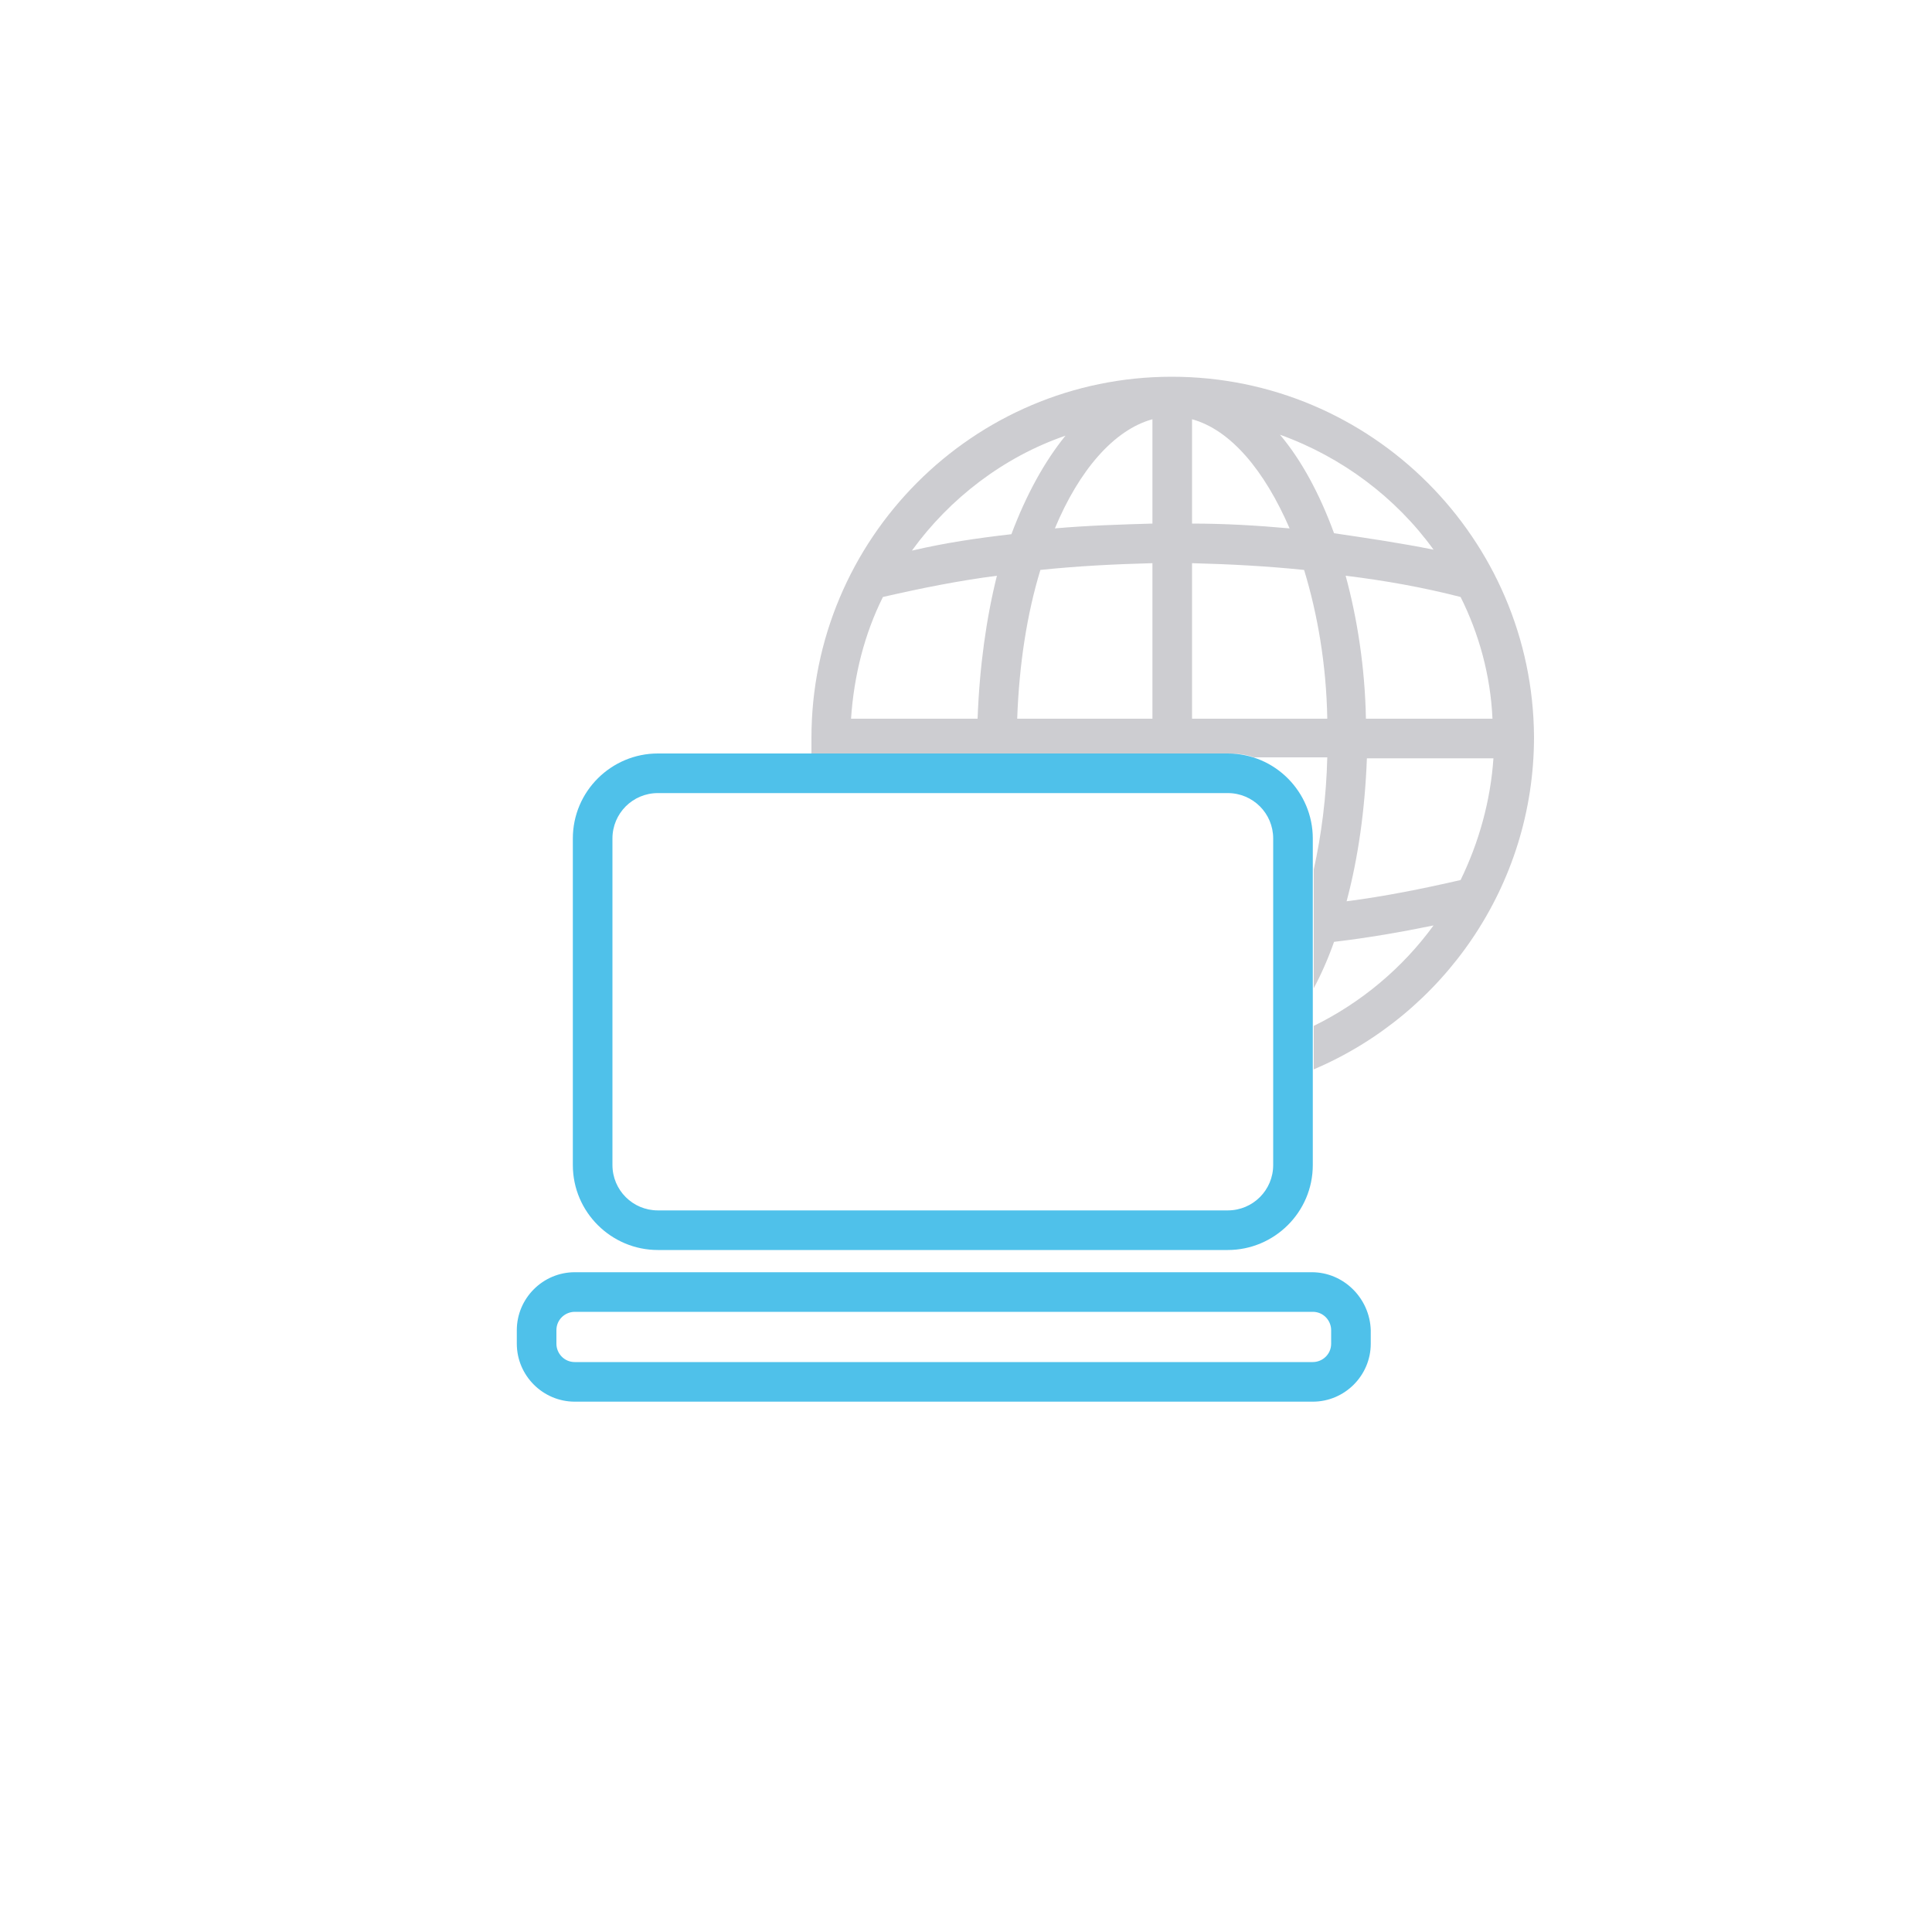
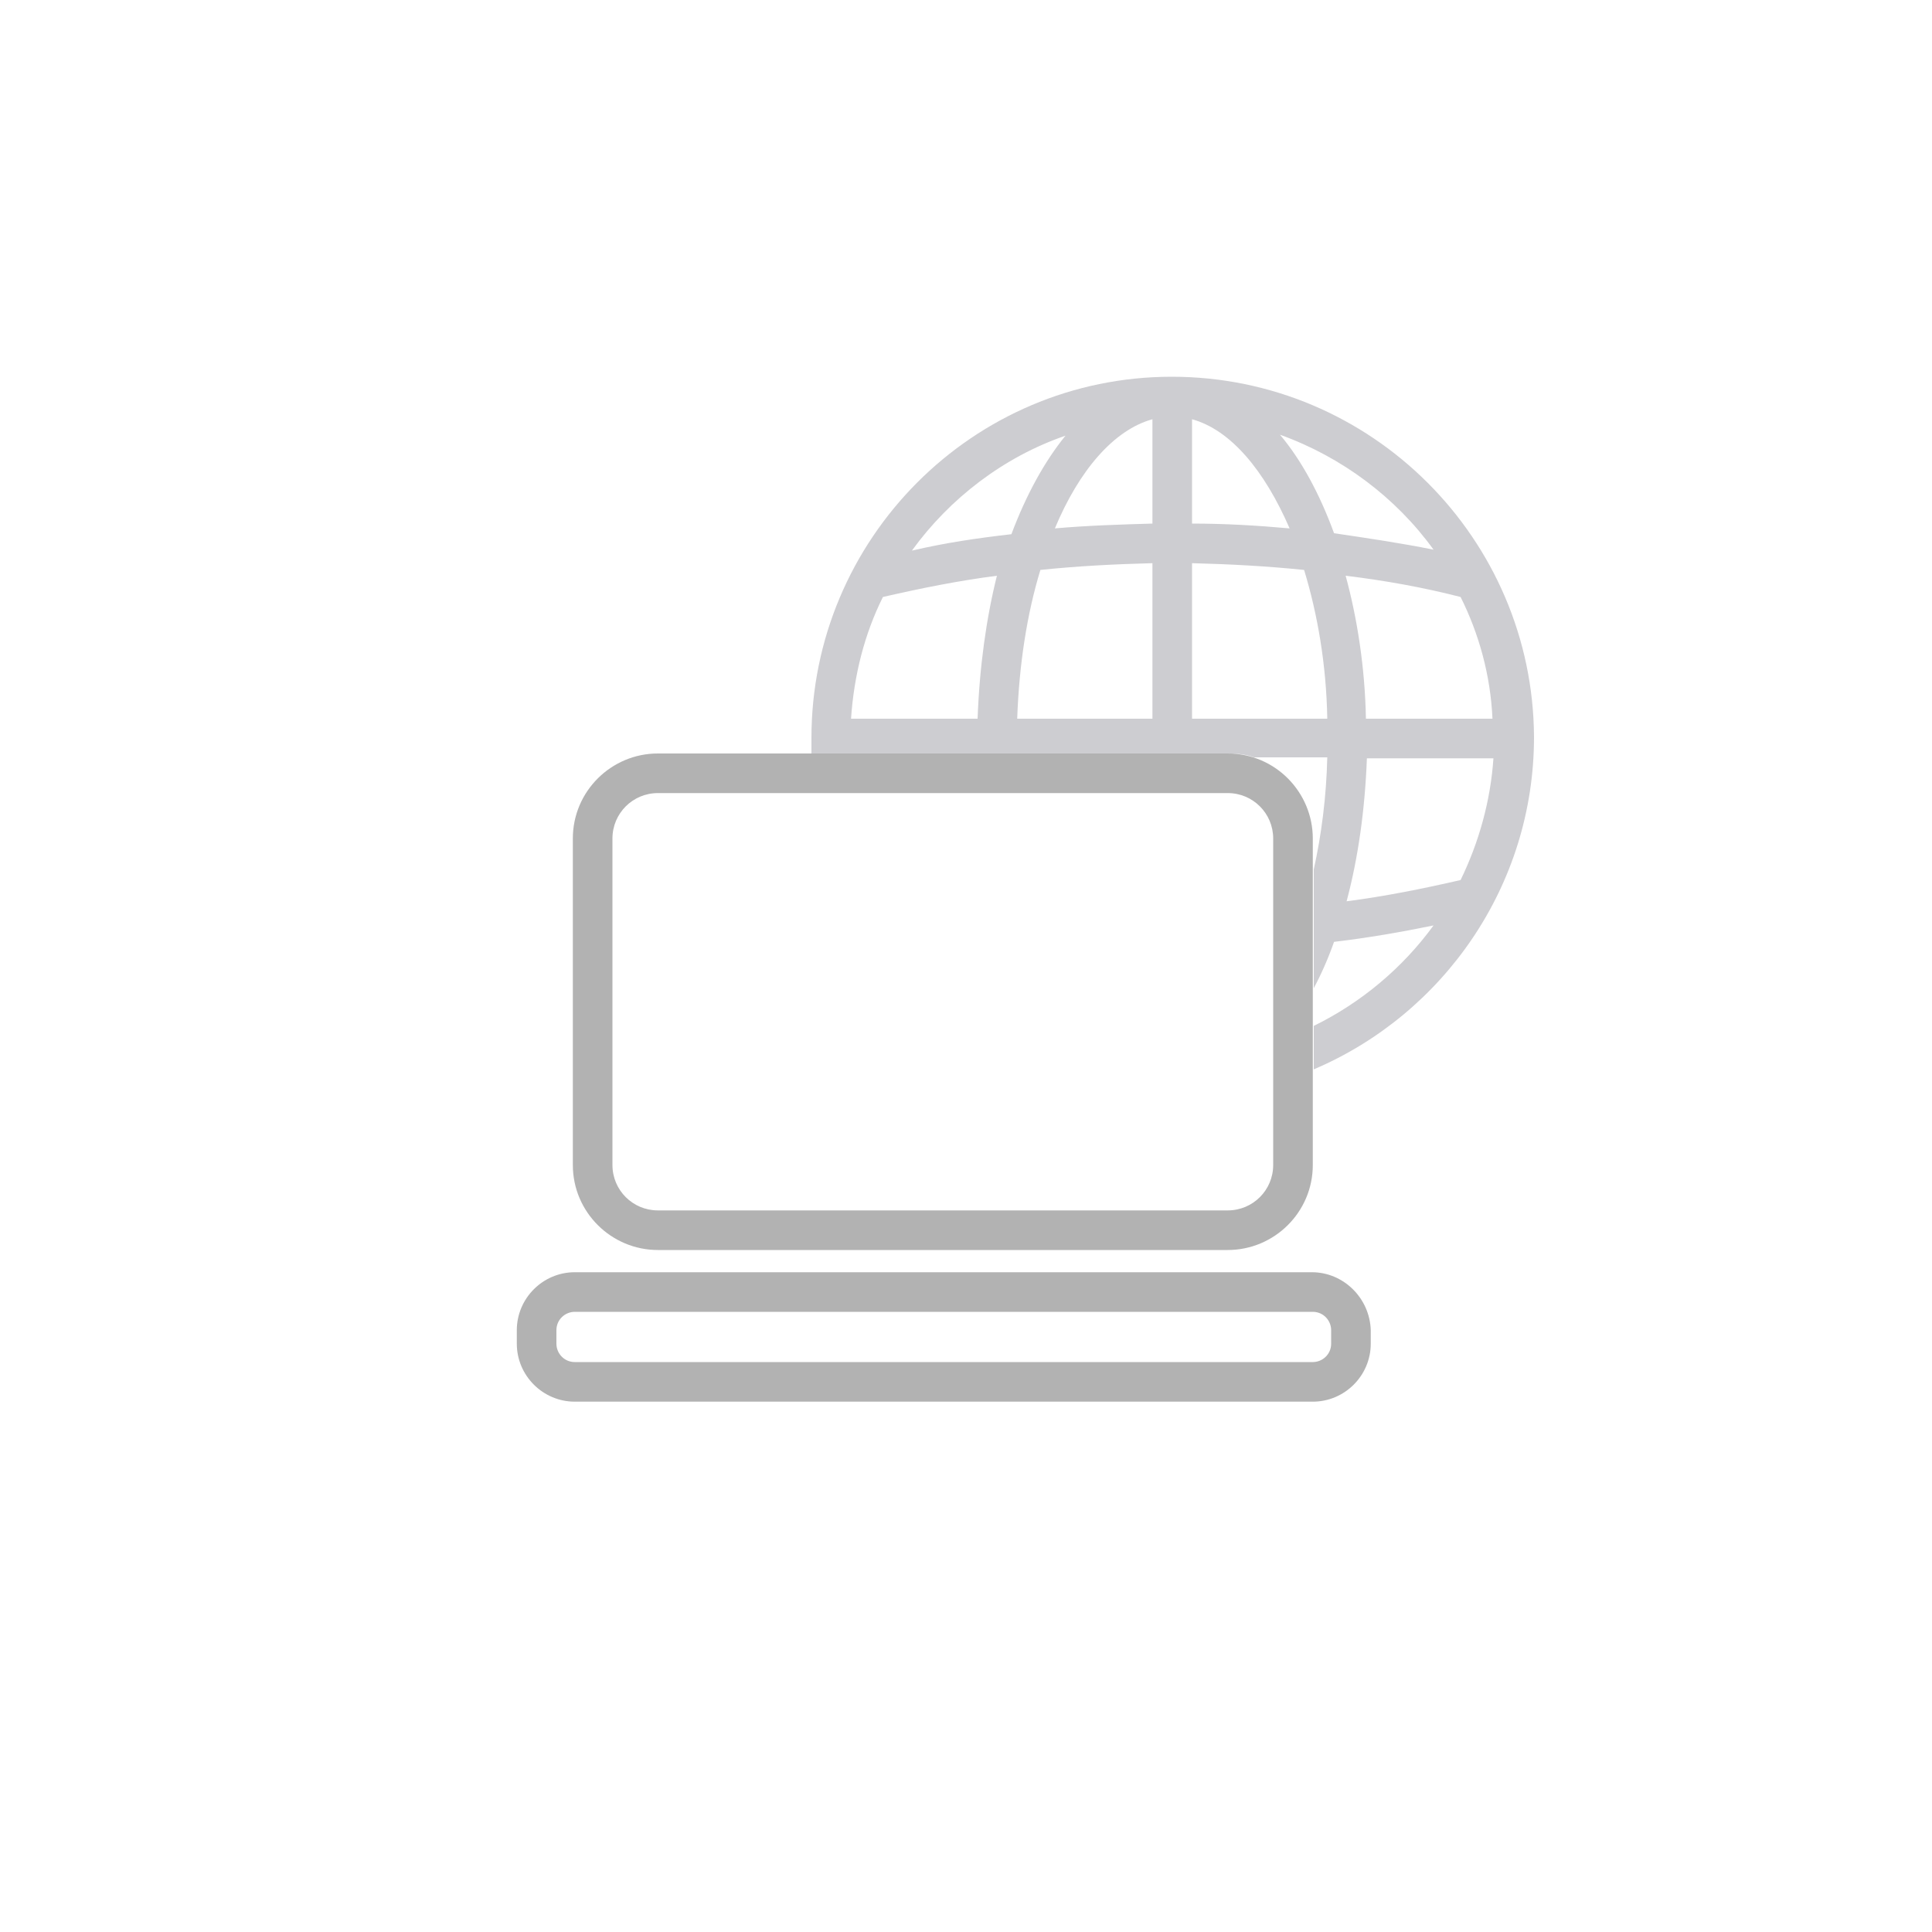
<svg xmlns="http://www.w3.org/2000/svg" version="1.1" id="Calque_1" x="0px" y="0px" viewBox="0 0 200 200" style="enable-background:new 0 0 200 200;" xml:space="preserve">
  <style type="text/css">
- 	.st0{fill:#4FC1EA;}
+ 	.st0{fill:#b2b2b2;}
	.st1{opacity:0.3;}
	.st2{fill:#585763;}
</style>
  <g id="XMLID_95_">
    <g id="XMLID_780_">
      <path id="XMLID_816_" class="st0" d="M68.1,129.4h59c4.8,0,8.8-3.9,8.8-8.8V86.8c0-4.8-3.9-8.8-8.8-8.8h-59    c-4.8,0-8.8,3.9-8.8,8.8v33.8C59.3,125.5,63.3,129.4,68.1,129.4z M63.4,86.8c0-2.6,2.1-4.7,4.7-4.7h59c2.6,0,4.7,2.1,4.7,4.7v33.8    c0,2.6-2.1,4.7-4.7,4.7h-59c-2.6,0-4.7-2.1-4.7-4.7V86.8z" />
      <path id="XMLID_781_" class="st0" d="M135.8,131.7H59.5c-3.3,0-6,2.7-6,6v1.4c0,3.3,2.7,6,6,6h76.4c3.3,0,6-2.7,6-6v-1.4    C141.8,134.4,139.1,131.7,135.8,131.7z M137.8,139.1c0,1.1-0.9,1.9-1.9,1.9H59.5c-1.1,0-1.9-0.9-1.9-1.9v-1.4    c0-1.1,0.9-1.9,1.9-1.9h76.4c1.1,0,1.9,0.9,1.9,1.9V139.1z" />
    </g>
    <g id="XMLID_662_" class="st1">
      <path id="XMLID_663_" class="st2" d="M121.3,39C100.7,39,84,55.8,84,76.4c0,0.6,0,1.1,0,1.6h43.2c0.9,0,1.8,0.1,2.6,0.4h7.6    c-0.1,4.1-0.6,8-1.4,11.6v12.3c0.8-1.5,1.5-3.1,2.1-4.8c3.4-0.4,6.9-1,10.3-1.7c-3.2,4.4-7.5,8-12.4,10.4v4.5    c13.4-5.7,22.8-19,22.8-34.4C158.7,55.8,142,39,121.3,39z M101.2,74.4H88.1c0.3-4.5,1.4-8.8,3.3-12.6l0,0    c3.9-0.9,7.9-1.7,11.8-2.2C102.1,64,101.4,69,101.2,74.4z M94.4,57c3.9-5.4,9.5-9.7,15.9-11.9c-2.2,2.7-4.1,6.2-5.6,10.2    C101.2,55.7,97.8,56.2,94.4,57z M119.3,74.4h-14c0.2-5.6,1-10.8,2.4-15.4c3.8-0.4,7.7-0.6,11.6-0.7V74.4z M119.3,54.2    c-3.4,0.1-6.7,0.2-10.1,0.5c2.5-6,6.1-10.2,10.1-11.3V54.2z M123.4,43.4c4,1.1,7.5,5.3,10.1,11.3c-3.3-0.3-6.7-0.5-10.1-0.5V43.4z     M123.4,74.4V58.3c3.9,0.1,7.7,0.3,11.6,0.7c1.4,4.6,2.3,9.8,2.4,15.4H123.4z M138.1,55.2c-1.5-4.1-3.4-7.6-5.6-10.2    c6.4,2.3,12,6.5,15.9,11.9C144.9,56.2,141.5,55.7,138.1,55.2z M151.2,61.8L151.2,61.8c1.9,3.8,3.1,8.1,3.3,12.6h-13.1    c-0.1-5.3-0.9-10.4-2.1-14.8C143.4,60.1,147.3,60.8,151.2,61.8z M151.2,91.1L151.2,91.1c-3.9,0.9-7.9,1.7-11.8,2.2    c1.2-4.5,1.9-9.5,2.1-14.8h13.1C154.3,82.9,153.1,87.2,151.2,91.1z" />
    </g>
  </g>
</svg>
